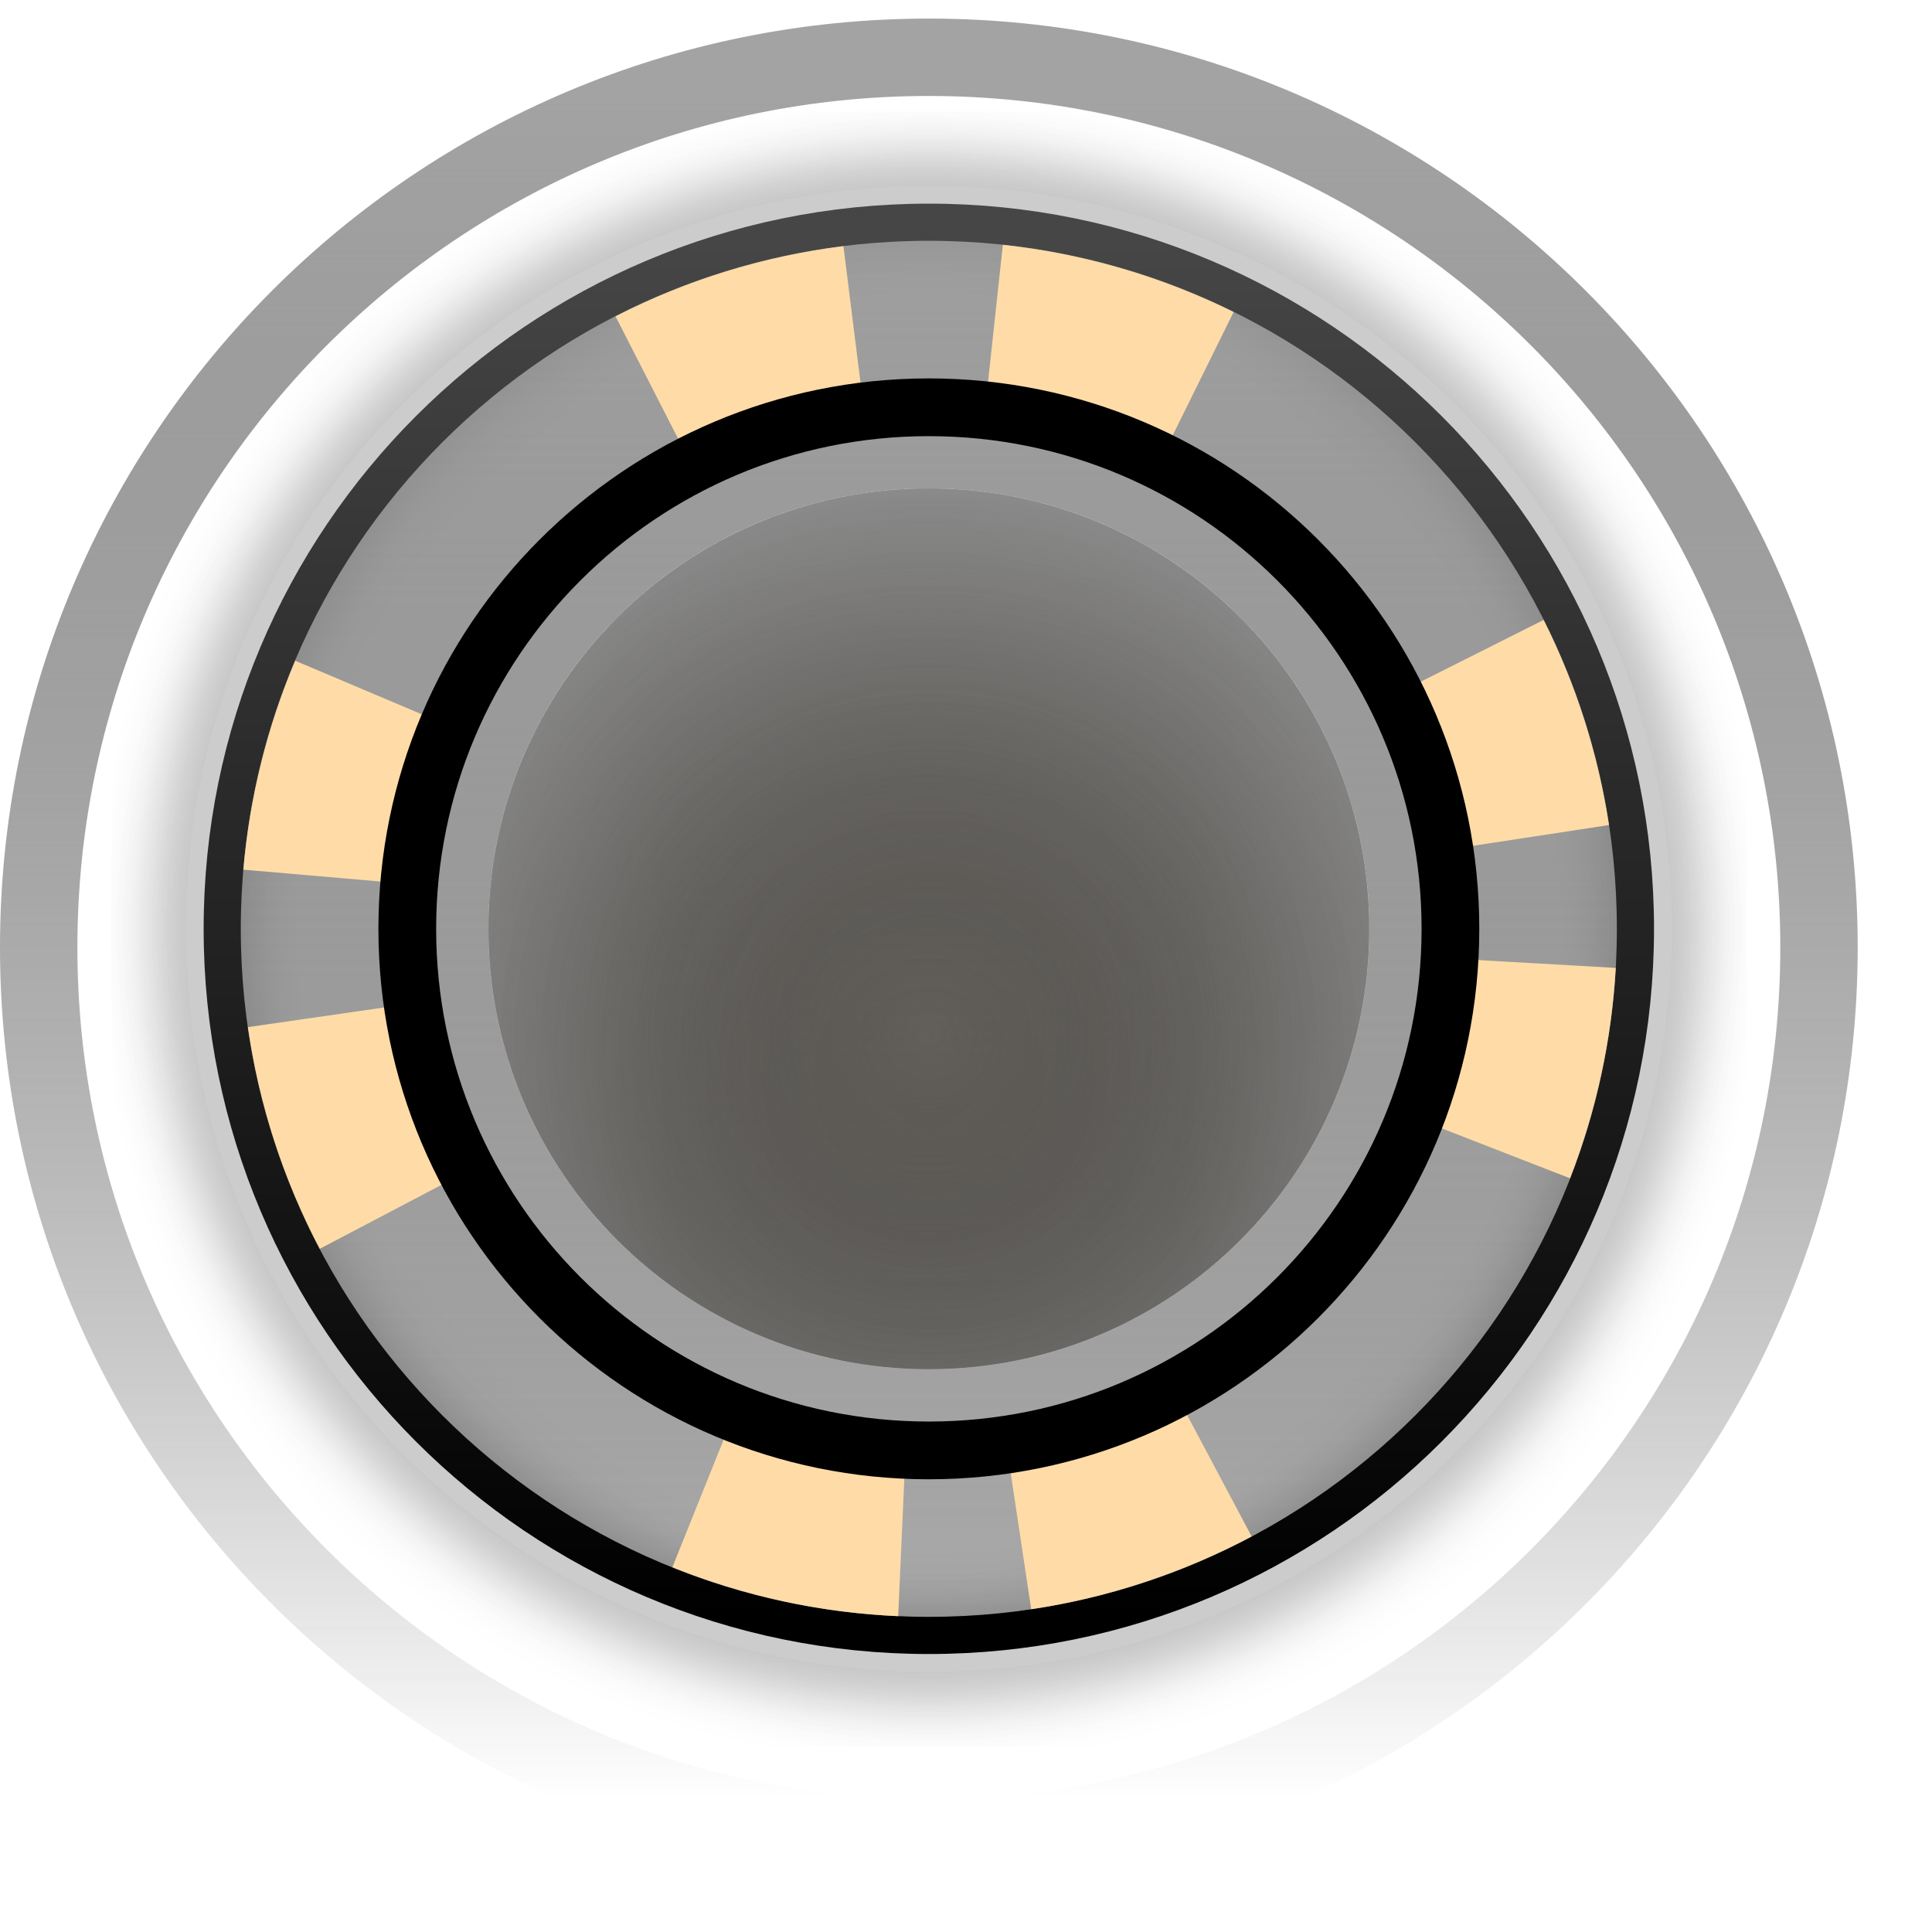
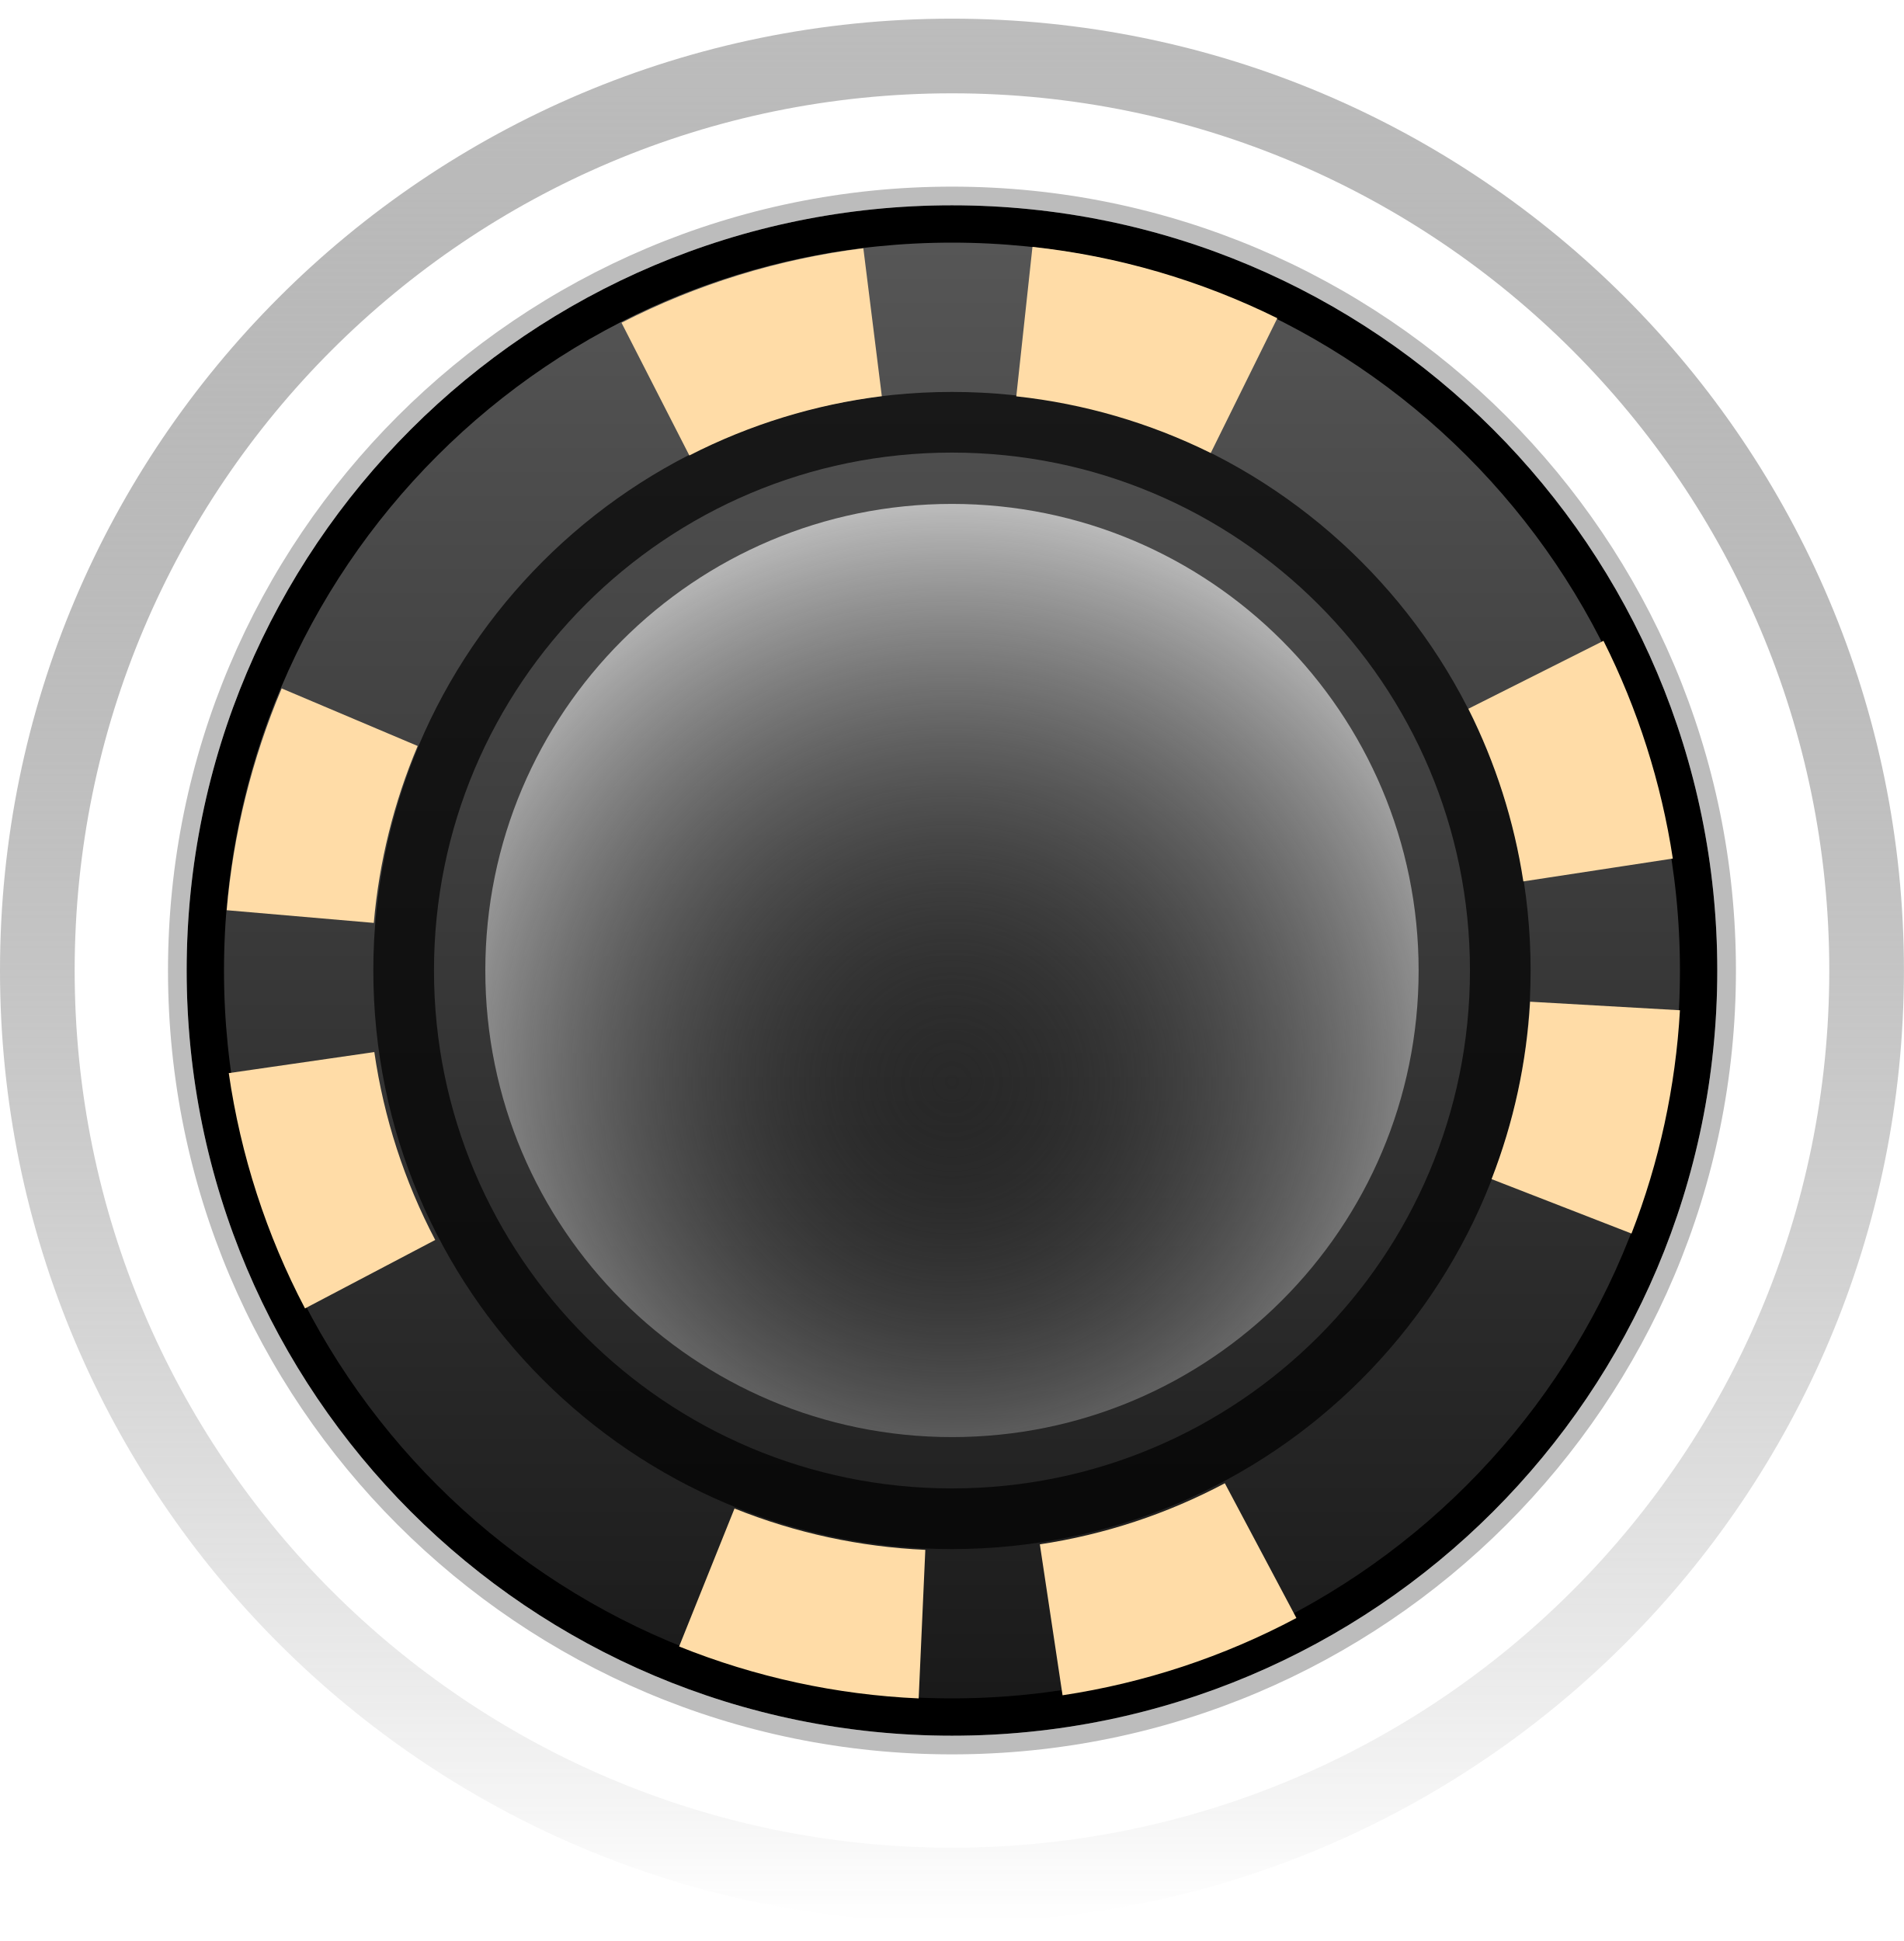
- <svg xmlns="http://www.w3.org/2000/svg" width="52" height="52" viewBox="0 0 52 52" fill="none">
-   <path fill-rule="evenodd" clip-rule="evenodd" d="M25 50.5C11.193 50.5 0 39.307 0 25.5C0 11.693 11.193 0.5 25 0.5C38.807 0.5 50 11.693 50 25.5C50 39.307 38.807 50.5 25 50.5ZM25 2.583C12.344 2.583 2.083 12.844 2.083 25.5C2.083 38.157 12.344 48.417 25 48.417C37.657 48.417 47.917 38.157 47.917 25.5C47.917 12.844 37.657 2.583 25 2.583Z" fill="url(#paint0_linear_3396_384699)" />
-   <g filter="url(#filter0_dd_3396_384699)">
-     <path fill-rule="evenodd" clip-rule="evenodd" d="M44.515 29.398C44.838 27.955 45.001 26.48 45 25C45.001 23.519 44.839 22.043 44.515 20.598C43.679 16.909 41.816 13.532 39.14 10.857C36.465 8.183 33.088 6.32 29.398 5.485C26.502 4.838 23.498 4.838 20.602 5.485C16.912 6.319 13.534 8.182 10.858 10.856C8.183 13.531 6.32 16.909 5.485 20.598C4.838 23.496 4.838 26.501 5.485 29.398C5.985 31.629 6.868 33.756 8.094 35.686C9.681 38.195 11.805 40.319 14.314 41.906C16.244 43.132 18.371 44.015 20.602 44.515C23.498 45.162 26.502 45.162 29.398 44.515C31.629 44.015 33.756 43.132 35.686 41.906C38.195 40.319 40.319 38.195 41.906 35.686C43.132 33.756 44.015 31.629 44.515 29.398ZM43.792 29.235C44.103 27.845 44.26 26.425 44.259 25C44.26 23.574 44.103 22.153 43.792 20.761C42.987 17.209 41.193 13.957 38.617 11.381C36.041 8.806 32.788 7.012 29.235 6.208C26.446 5.585 23.554 5.585 20.764 6.208C17.211 7.011 13.958 8.805 11.382 11.38C8.806 13.956 7.012 17.209 6.208 20.761C5.585 23.552 5.585 26.445 6.208 29.235C6.689 31.384 7.539 33.432 8.72 35.29C10.248 37.706 12.294 39.752 14.71 41.28C16.568 42.461 18.616 43.311 20.764 43.792C23.554 44.415 26.446 44.415 29.235 43.792C31.383 43.311 33.432 42.461 35.29 41.28C37.706 39.752 39.752 37.706 41.28 35.29C42.46 33.432 43.31 31.384 43.792 29.235Z" fill="#CCCCCC" />
-   </g>
-   <rect x="5.981" y="5.981" width="38.037" height="38.037" rx="19.018" fill="url(#paint1_linear_3396_384699)" stroke="url(#paint2_linear_3396_384699)" />
-   <g filter="url(#filter1_i_3396_384699)">
-     <circle cx="11.852" cy="11.852" r="11.852" transform="matrix(1 0 0 -1 13.1475 36.8518)" fill="url(#paint3_radial_3396_384699)" />
-   </g>
-   <path d="M24.175 43.499C22.089 43.407 20.034 42.962 18.097 42.183L19.503 38.684C21.045 39.304 22.682 39.658 24.343 39.733L24.175 43.499Z" fill="#FFDCA7" />
-   <path d="M33.688 41.354C31.835 42.338 29.829 43 27.755 43.312L27.179 39.486C28.82 39.239 30.407 38.715 31.872 37.937L33.688 41.354Z" fill="#FFDCA7" />
-   <path d="M22.701 6.625C20.562 6.893 18.486 7.532 16.567 8.514L18.4 12.098C19.902 11.33 21.527 10.83 23.201 10.62L22.701 6.625Z" fill="#FFDCA7" />
-   <path d="M33.203 8.398C31.255 7.435 29.153 6.823 26.992 6.589L26.547 10.706C28.224 10.887 29.857 11.362 31.369 12.11L33.203 8.398Z" fill="#FFDCA7" />
-   <path d="M42.258 31.714C42.963 29.903 43.378 27.992 43.489 26.052L39.56 25.828C39.473 27.356 39.146 28.861 38.591 30.287L42.258 31.714Z" fill="#FFDCA7" />
-   <path d="M41.547 16.686C42.42 18.422 43.013 20.285 43.306 22.206L39.416 22.8C39.185 21.287 38.718 19.82 38.031 18.453L41.547 16.686Z" fill="#FFDCA7" />
-   <path d="M6.672 27.645C6.972 29.73 7.627 31.747 8.606 33.612L11.909 31.877C11.127 30.388 10.605 28.777 10.364 27.113L6.672 27.645Z" fill="#FFDCA7" />
-   <path d="M7.945 17.784C7.188 19.574 6.717 21.471 6.55 23.407L10.283 23.73C10.416 22.185 10.792 20.672 11.396 19.244L7.945 17.784Z" fill="#FFDCA7" />
-   <path d="M39.815 25C39.815 16.818 33.182 10.185 25 10.185C16.818 10.185 10.185 16.818 10.185 25C10.185 33.182 16.818 39.815 25 39.815C33.182 39.815 39.815 33.182 39.815 25ZM11.739 25C11.739 17.676 17.676 11.739 25 11.739C32.324 11.739 38.262 17.676 38.262 25C38.262 32.324 32.324 38.261 25 38.261C17.676 38.261 11.739 32.324 11.739 25Z" fill="black" />
+ <svg xmlns="http://www.w3.org/2000/svg" width="51" height="52" viewBox="0 0 51 52" fill="none">
+   <path fill-rule="evenodd" clip-rule="evenodd" d="M2 26C2 38.979 12.521 49.5 25.5 49.5C38.479 49.5 49 38.979 49 26C49 13.021 38.479 2.5 25.5 2.5C12.521 2.5 2 13.021 2 26ZM25.5 0.5C11.417 0.5 0 11.917 0 26C0 40.083 11.417 51.5 25.5 51.5C39.583 51.5 51 40.083 51 26C51 11.917 39.583 0.5 25.5 0.5Z" fill="url(#paint0_linear_3469_159194)" />
+   <path fill-rule="evenodd" clip-rule="evenodd" d="M25.5 47C13.902 47 4.5 37.598 4.5 26C4.5 14.402 13.902 5 25.5 5C37.098 5 46.5 14.402 46.5 26C46.5 37.598 37.098 47 25.5 47ZM25.5 5.5C14.178 5.5 5 14.678 5 26C5 37.322 14.178 46.5 25.5 46.5C36.822 46.5 46 37.322 46 26C46 14.678 36.822 5.5 25.5 5.5Z" fill="#BCBCBC" />
+   <path d="M5 26C5 14.678 14.178 5.5 25.5 5.5C36.822 5.5 46 14.678 46 26C46 37.322 36.822 46.5 25.5 46.5C14.178 46.5 5 37.322 5 26Z" fill="black" />
+   <path d="M6 26C6 15.23 14.73 6.5 25.5 6.5C36.27 6.5 45 15.23 45 26C45 36.77 36.27 45.5 25.5 45.5C14.73 45.5 6 36.77 6 26Z" fill="url(#paint1_linear_3469_159194)" />
+   <path d="M41 26C41 17.44 34.06 10.5 25.5 10.5C16.94 10.5 10 17.44 10 26C10 34.56 16.94 41.5 25.5 41.5C34.06 41.5 41 34.56 41 26ZM11.625 26C11.625 18.337 17.837 12.125 25.5 12.125C33.163 12.125 39.375 18.337 39.375 26C39.375 33.663 33.163 39.875 25.5 39.875C17.837 39.875 11.625 33.663 11.625 26Z" fill="black" fill-opacity="0.7" />
+   <circle cx="12.5" cy="12.5" r="12.5" transform="matrix(1 0 0 -1 13 38.5)" fill="url(#paint2_radial_3469_159194)" />
+   <path fill-rule="evenodd" clip-rule="evenodd" d="M27.656 6.614C29.937 6.861 32.157 7.507 34.215 8.525L32.432 12.136C30.798 11.328 29.035 10.814 27.223 10.618L27.656 6.614ZM23.126 6.651C20.867 6.934 18.675 7.609 16.648 8.647L18.465 12.202C20.078 11.376 21.823 10.839 23.621 10.614L23.126 6.651ZM28.462 45.417C30.652 45.087 32.77 44.387 34.726 43.347L32.809 39.737C31.262 40.559 29.586 41.113 27.854 41.373L28.462 45.417ZM18.191 44.11C20.236 44.932 22.406 45.403 24.608 45.501L24.786 41.521C23.032 41.442 21.304 41.068 19.675 40.413L18.191 44.11ZM43.702 33.047C44.446 31.134 44.884 29.115 45 27.065L40.986 26.836C40.894 28.465 40.545 30.069 39.954 31.589L43.702 33.047ZM44.809 23.001C44.5 20.971 43.873 19.003 42.952 17.168L39.332 18.988C40.062 20.443 40.559 22.003 40.805 23.613L44.809 23.001ZM6.128 28.749C6.446 30.951 7.136 33.083 8.17 35.053L11.658 33.219C10.832 31.646 10.281 29.944 10.027 28.185L6.128 28.749ZM6.072 24.385C6.249 22.339 6.746 20.334 7.545 18.443L11.188 19.985C10.551 21.494 10.154 23.093 10.013 24.725L6.072 24.385Z" fill="#FFDCA7" />
  <defs>
-     <filter id="filter0_dd_3396_384699" x="3" y="3" width="44" height="44" filterUnits="userSpaceOnUse" color-interpolation-filters="sRGB">
-       <feFlood flood-opacity="0" result="BackgroundImageFix" />
-       <feColorMatrix in="SourceAlpha" type="matrix" values="0 0 0 0 0 0 0 0 0 0 0 0 0 0 0 0 0 0 127 0" result="hardAlpha" />
-       <feOffset />
-       <feGaussianBlur stdDeviation="1" />
-       <feColorMatrix type="matrix" values="0 0 0 0 0.329 0 0 0 0 0.329 0 0 0 0 0.329 0 0 0 1 0" />
-       <feBlend mode="normal" in2="BackgroundImageFix" result="effect1_dropShadow_3396_384699" />
-       <feColorMatrix in="SourceAlpha" type="matrix" values="0 0 0 0 0 0 0 0 0 0 0 0 0 0 0 0 0 0 127 0" result="hardAlpha" />
-       <feOffset />
-       <feGaussianBlur stdDeviation="1" />
-       <feColorMatrix type="matrix" values="0 0 0 0 0.725 0 0 0 0 0.725 0 0 0 0 0.725 0 0 0 1 0" />
-       <feBlend mode="normal" in2="effect1_dropShadow_3396_384699" result="effect2_dropShadow_3396_384699" />
-       <feBlend mode="normal" in="SourceGraphic" in2="effect2_dropShadow_3396_384699" result="shape" />
-     </filter>
-     <filter id="filter1_i_3396_384699" x="13.148" y="13.148" width="23.704" height="27.704" filterUnits="userSpaceOnUse" color-interpolation-filters="sRGB">
-       <feFlood flood-opacity="0" result="BackgroundImageFix" />
-       <feBlend mode="normal" in="SourceGraphic" in2="BackgroundImageFix" result="shape" />
-       <feColorMatrix in="SourceAlpha" type="matrix" values="0 0 0 0 0 0 0 0 0 0 0 0 0 0 0 0 0 0 127 0" result="hardAlpha" />
-       <feOffset dy="4" />
-       <feGaussianBlur stdDeviation="5" />
-       <feComposite in2="hardAlpha" operator="arithmetic" k2="-1" k3="1" />
-       <feColorMatrix type="matrix" values="0 0 0 0 1 0 0 0 0 1 0 0 0 0 1 0 0 0 0.25 0" />
-       <feBlend mode="normal" in2="shape" result="effect1_innerShadow_3396_384699" />
-     </filter>
-     <linearGradient id="paint0_linear_3396_384699" x1="25" y1="2.583" x2="25" y2="48.417" gradientUnits="userSpaceOnUse">
-       <stop stop-color="#A3A3A3" />
-       <stop offset="1" stop-color="#090909" stop-opacity="0" />
+     <linearGradient id="paint0_linear_3469_159194" x1="25.5" y1="0.5" x2="25.5" y2="51.5" gradientUnits="userSpaceOnUse">
+       <stop stop-color="#BCBCBC" />
+       <stop offset="1" stop-color="#585858" stop-opacity="0" />
    </linearGradient>
-     <linearGradient id="paint1_linear_3396_384699" x1="23.962" y1="6.481" x2="23.962" y2="43.519" gradientUnits="userSpaceOnUse">
-       <stop stop-color="#878787" stop-opacity="0.8" />
-       <stop offset="1" stop-color="#282828" stop-opacity="0.4" />
+     <linearGradient id="paint1_linear_3469_159194" x1="24.407" y1="6.5" x2="24.407" y2="45.5" gradientUnits="userSpaceOnUse">
+       <stop stop-color="#565656" />
+       <stop offset="1" stop-color="#565656" stop-opacity="0.3" />
    </linearGradient>
-     <linearGradient id="paint2_linear_3396_384699" x1="25" y1="6.481" x2="25" y2="43.519" gradientUnits="userSpaceOnUse">
-       <stop stop-color="#464646" />
-       <stop offset="1" />
-     </linearGradient>
-     <radialGradient id="paint3_radial_3396_384699" cx="0" cy="0" r="1" gradientUnits="userSpaceOnUse" gradientTransform="translate(11.8518 9.02907) rotate(90) scale(14.6746)">
-       <stop stop-color="#0F0900" stop-opacity="0.42" />
-       <stop offset="1" stop-color="#6A6A6A" />
+     <radialGradient id="paint2_radial_3469_159194" cx="0" cy="0" r="1" gradientUnits="userSpaceOnUse" gradientTransform="translate(12.5 9.52285) rotate(90) scale(15.4772)">
+       <stop stop-opacity="0.2" />
+       <stop offset="1" stop-color="#BCBCBC" />
    </radialGradient>
  </defs>
</svg>
